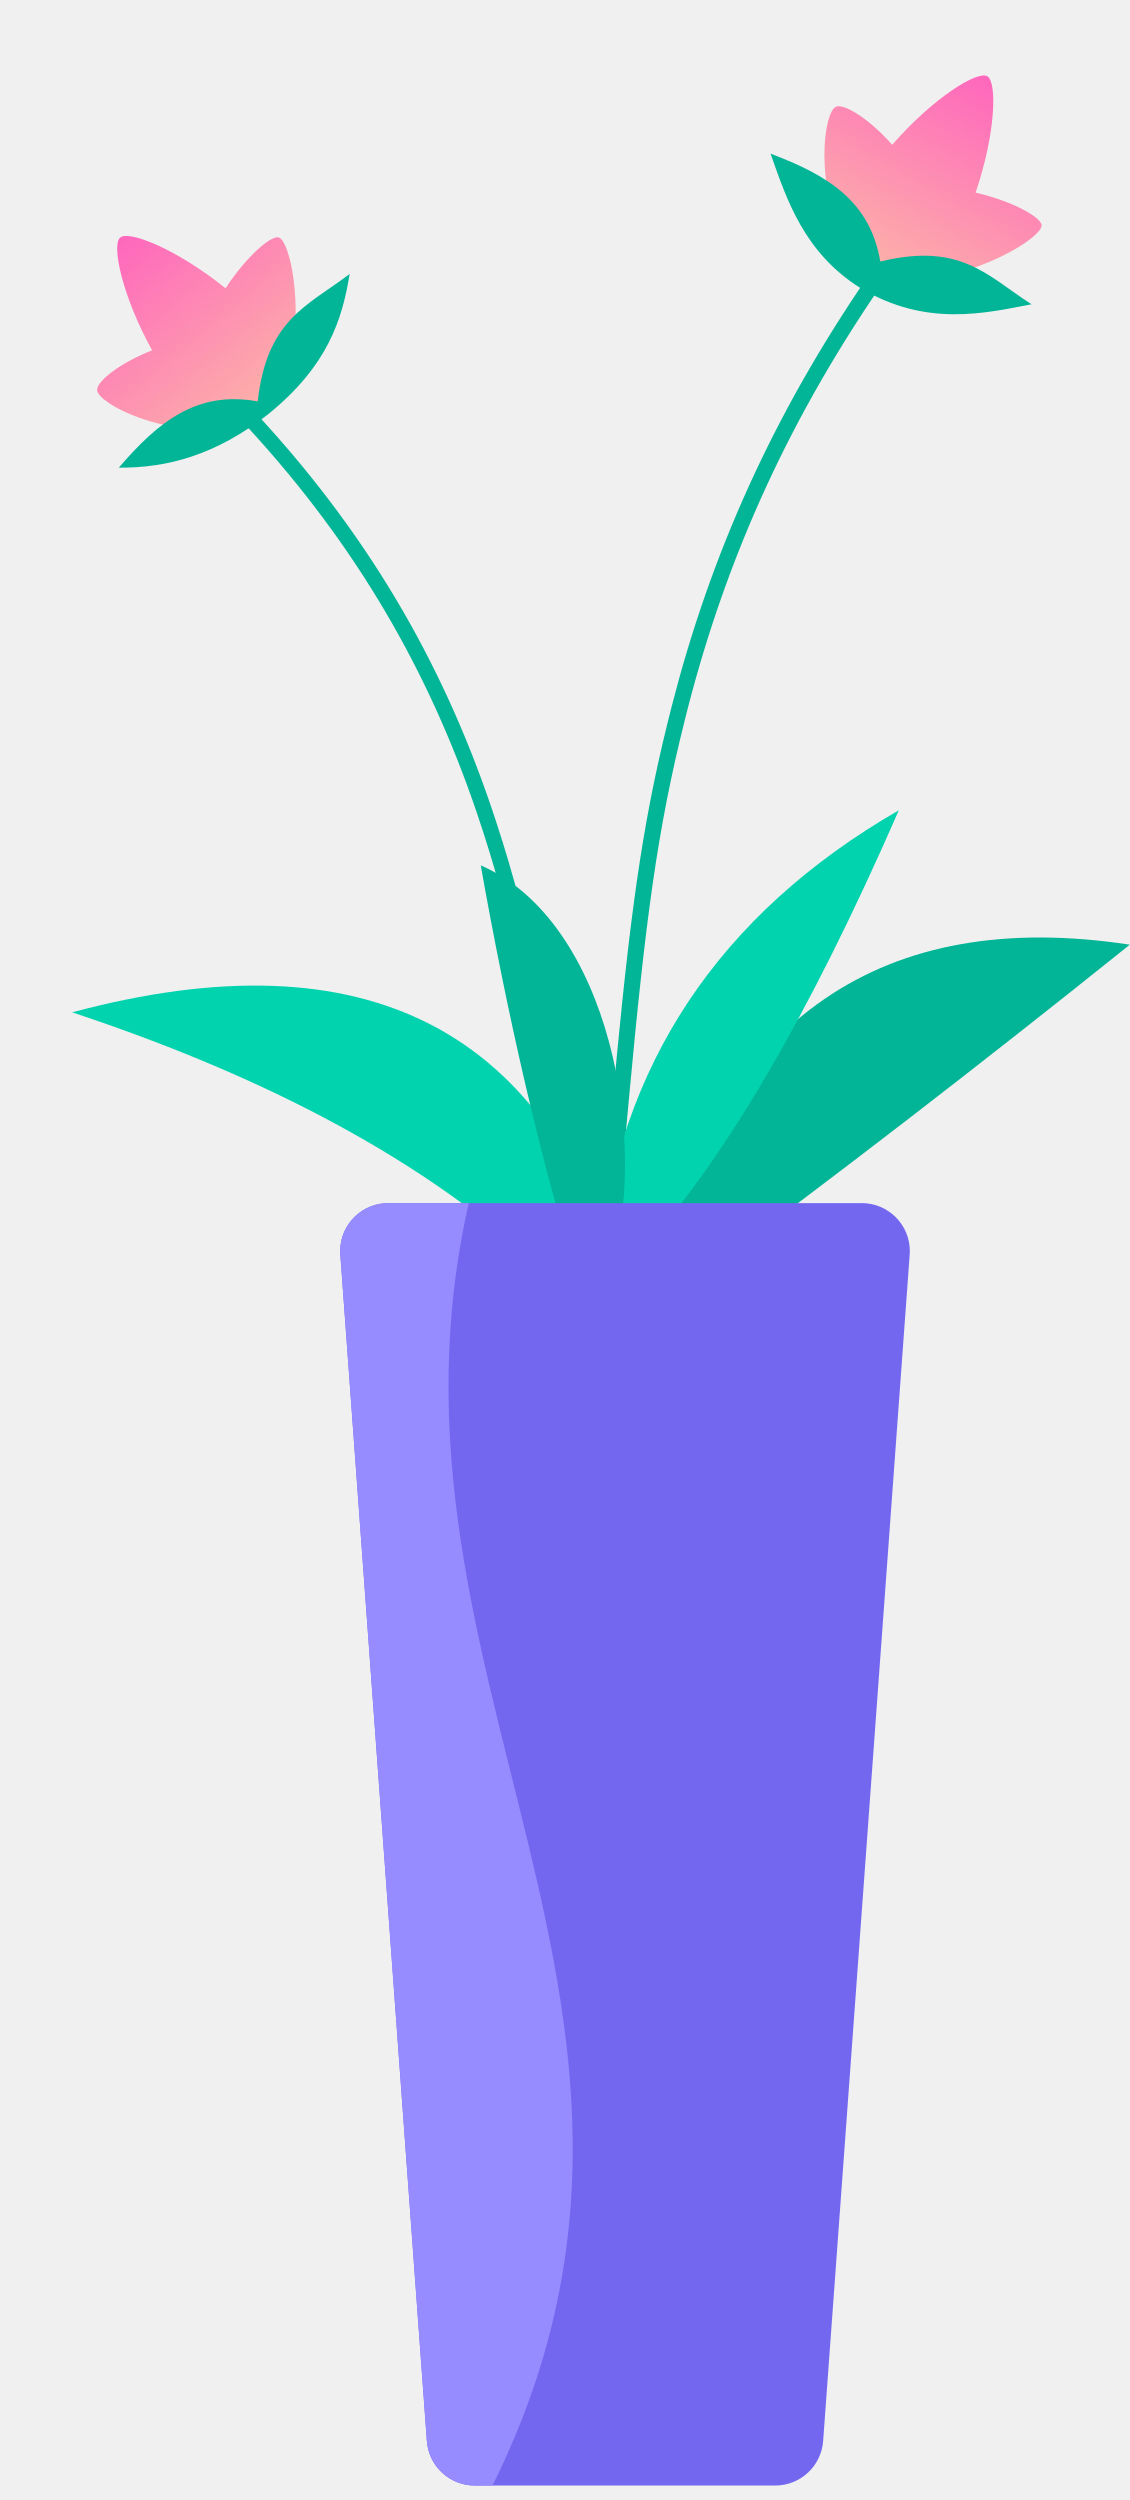
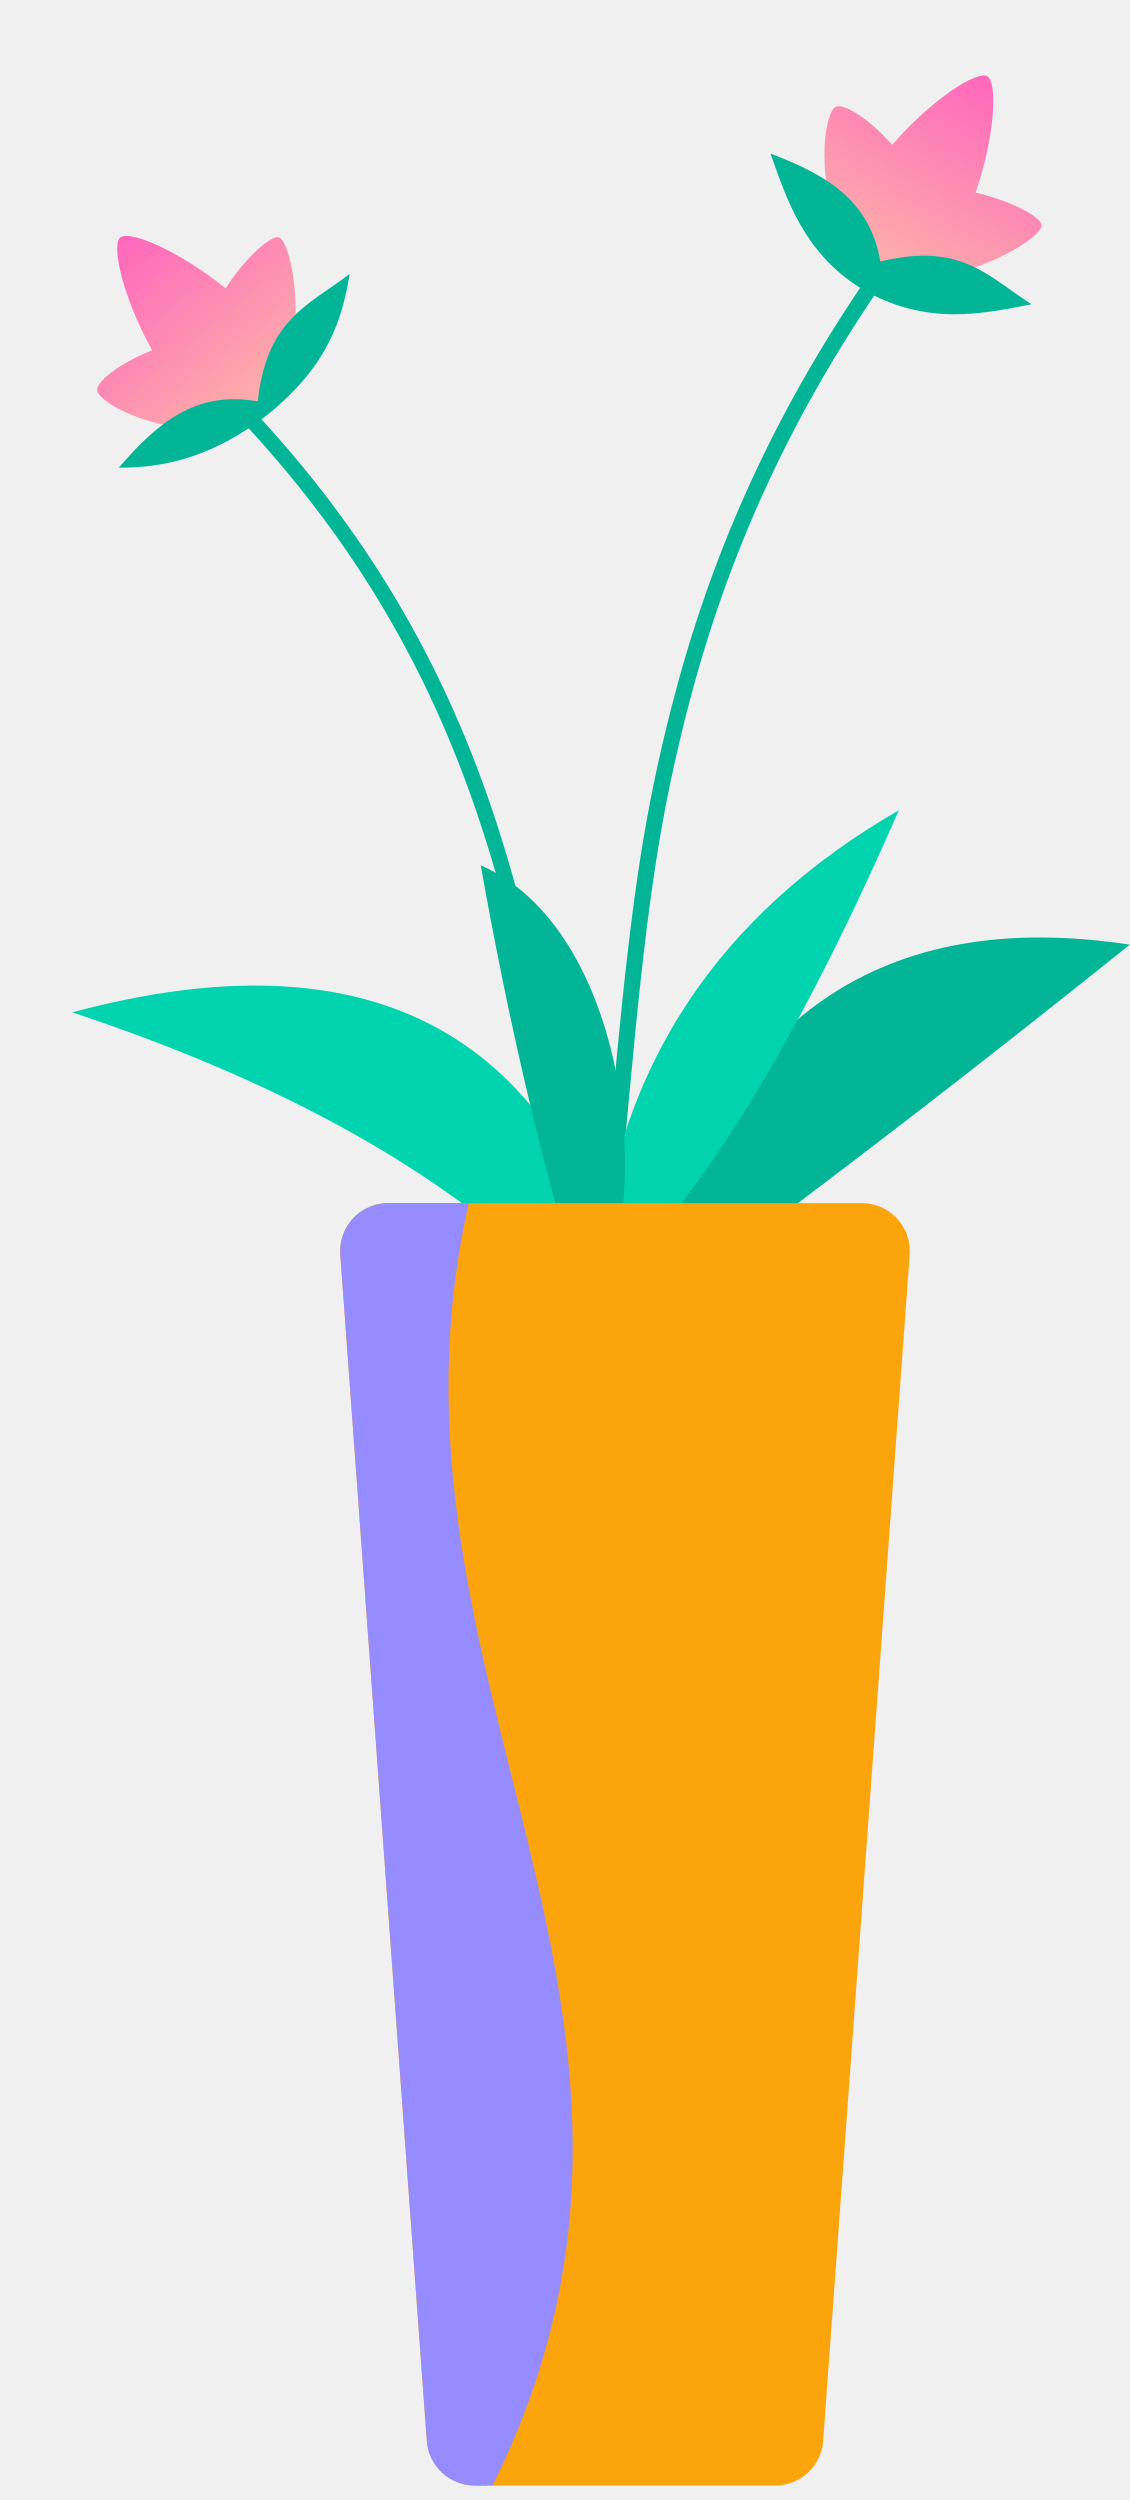
<svg xmlns="http://www.w3.org/2000/svg" xmlns:xlink="http://www.w3.org/1999/xlink" width="47px" height="104px" viewBox="0 0 47 104" version="1.1">
  <defs>
    <linearGradient x1="68.669%" y1="-6.664%" x2="68.669%" y2="100%" id="linearGradient-1">
      <stop stop-color="#FE62BE" offset="0%" />
      <stop stop-color="#FDB3A8" offset="100%" />
    </linearGradient>
    <path d="M2.151,0.049 L21.849,0.049 C22.953,0.049 23.849,0.944 23.849,2.049 C23.849,2.097 23.847,2.146 23.843,2.194 L20.243,51.544 C20.167,52.589 19.297,53.398 18.249,53.398 L5.751,53.398 C4.703,53.398 3.833,52.589 3.757,51.544 L0.157,2.194 C0.076,1.093 0.904,0.135 2.006,0.054 C2.054,0.051 2.103,0.049 2.151,0.049 Z" id="path-2" />
  </defs>
  <g id="📝-Pages-New" stroke="none" stroke-width="1" fill="none" fill-rule="evenodd">
    <g id="Pricing" transform="translate(-826, -409)">
      <g id="Pricing-Card" transform="translate(383, 375)">
        <g id="Standard" transform="translate(320, 0)">
          <g id="Pot1" transform="translate(123, 34)">
            <path d="M36.45,11 L37,11.375 C32.879,17.265 30.238,23.129 28.596,29.526 L28.466,30.041 C27.359,34.475 26.86,38.163 26.162,45.725 L25.879,48.805 C25.817,49.475 25.758,50.08 25.7,50.657 L25.665,51 L25,50.934 L25.105,49.885 L25.655,43.977 C26.305,37.223 26.828,33.729 27.948,29.364 C29.56,23.082 32.127,17.306 36.086,11.525 L36.45,11 Z" id="Path" fill="#02B596" />
            <g id="Group-81" transform="translate(38.5815, 8.086107) rotate(30) translate(-38.5815, -8.086107) translate(32.0815, 2.586107)">
              <path d="M6.199,5.04870979e-29 C6.684,5.04870979e-29 7.702,1.917 8.198,4.434 C9.743,3.967 11.095,3.96 11.258,4.244 C11.5,4.665 10.243,7.054 8.161,8.639 C7.438,9.694 5.706,9.836 4.683,9.066 L4.677,9.075 C2.223,7.537 1.05,4.696 1.382,4.244 C1.588,3.964 2.78,3.972 4.198,4.446 C4.694,1.924 5.713,5.04870979e-29 6.199,5.04870979e-29 Z" id="Combined-Shape" fill="url(#linearGradient-1)" />
              <path d="M-8.87218227e-14,7.296 C2.46,6.891 4.553,6.912 6.199,8.9 C8.678,6.53 10.325,7.185 12.535,7.296 C11.077,8.553 9.238,10.317 6.05,10.269 C3.249,10.173 1.5,8.576 -8.87218227e-14,7.296 Z" id="Path-148" fill="#02B596" />
            </g>
            <g id="Group-81" transform="translate(8.4462, 13.51773) rotate(-40) translate(-8.4462, -13.51773) translate(1.9462, 8.517734)">
              <path d="M6.199,0 C6.684,0 7.702,1.917 8.198,4.434 C9.743,3.967 11.095,3.96 11.258,4.244 C11.5,4.665 10.243,7.054 8.161,8.639 C7.438,9.694 5.706,9.836 4.683,9.066 L4.677,9.075 C2.223,7.537 1.05,4.696 1.382,4.244 C1.588,3.964 2.78,3.972 4.198,4.446 C4.694,1.924 5.713,0 6.199,0 Z" id="Combined-Shape" fill="url(#linearGradient-1)" />
              <path d="M-8.87218227e-14,7.296 C2.46,6.891 4.553,6.912 6.199,8.9 C8.678,6.53 10.325,7.185 12.535,7.296 C11.077,8.553 9.388,9.636 6.199,9.587 C3.399,9.492 1.5,8.576 -8.87218227e-14,7.296 Z" id="Path-148" fill="#02B596" />
            </g>
            <path d="M10.469,17 C15.203,22.054 18.357,27.441 20.45,33.614 L20.634,34.166 C22.082,38.574 22.889,42.764 23.876,49.993 L24,50.913 L23.361,51 L23.176,49.639 C22.181,42.424 21.357,38.3 19.84,33.824 C17.83,27.897 14.832,22.712 10.365,17.841 L10,17.447 L10.469,17 Z" id="Path" fill="#02B596" />
            <path d="M26,54 C22.902,42.797 15.235,38.835 3,42.113 C12.16,45.151 19.076,49.113 23.748,54 L26,54 Z" id="Path-151" fill="#02D3AF" />
            <path d="M47,53 C43.923,42.302 37.256,37.735 27,39.299 C33.229,44.295 39.15,48.862 44.763,53 L47,53 Z" id="Path-151" fill="#02B596" transform="translate(37, 46) scale(-1, 1) translate(-37, -46) " />
            <path d="M38.933,51.306 C36.673,43.356 31.475,37.899 23.338,34.935 C28.539,42.768 33.193,48.224 37.298,51.303 L38.933,51.306 Z" id="Path-151" fill="#02D3AF" transform="translate(31.13513, 43.12031) scale(-1, 1) rotate(10) translate(-31.13513, -43.12031) " />
            <path d="M23.985,53 C22.53,48.467 21.084,42.137 20,36 C25.358,38.324 27.079,47.582 25.358,53 L23.985,53 Z" id="Path-114" fill="#02B596" />
            <g id="Group-82" transform="translate(14, 50)">
              <mask id="mask-3" fill="white">
                <use xlink:href="#path-2" />
              </mask>
-               <use id="Rectangle" fill="#7367F0" xlink:href="#path-2" />
+               <use id="Rectangle" fill="#fca40b" xlink:href="#path-2" />
              <path d="M-3.243,-1.301 L5.838,-1.301 C0.21,19.518 17.151,33.831 5.838,54.651 L-3.243,54.651 L-3.243,-1.301 Z" id="Rectangle" fill="#968BFF" mask="url(#mask-3)" />
            </g>
          </g>
        </g>
      </g>
    </g>
  </g>
</svg>
